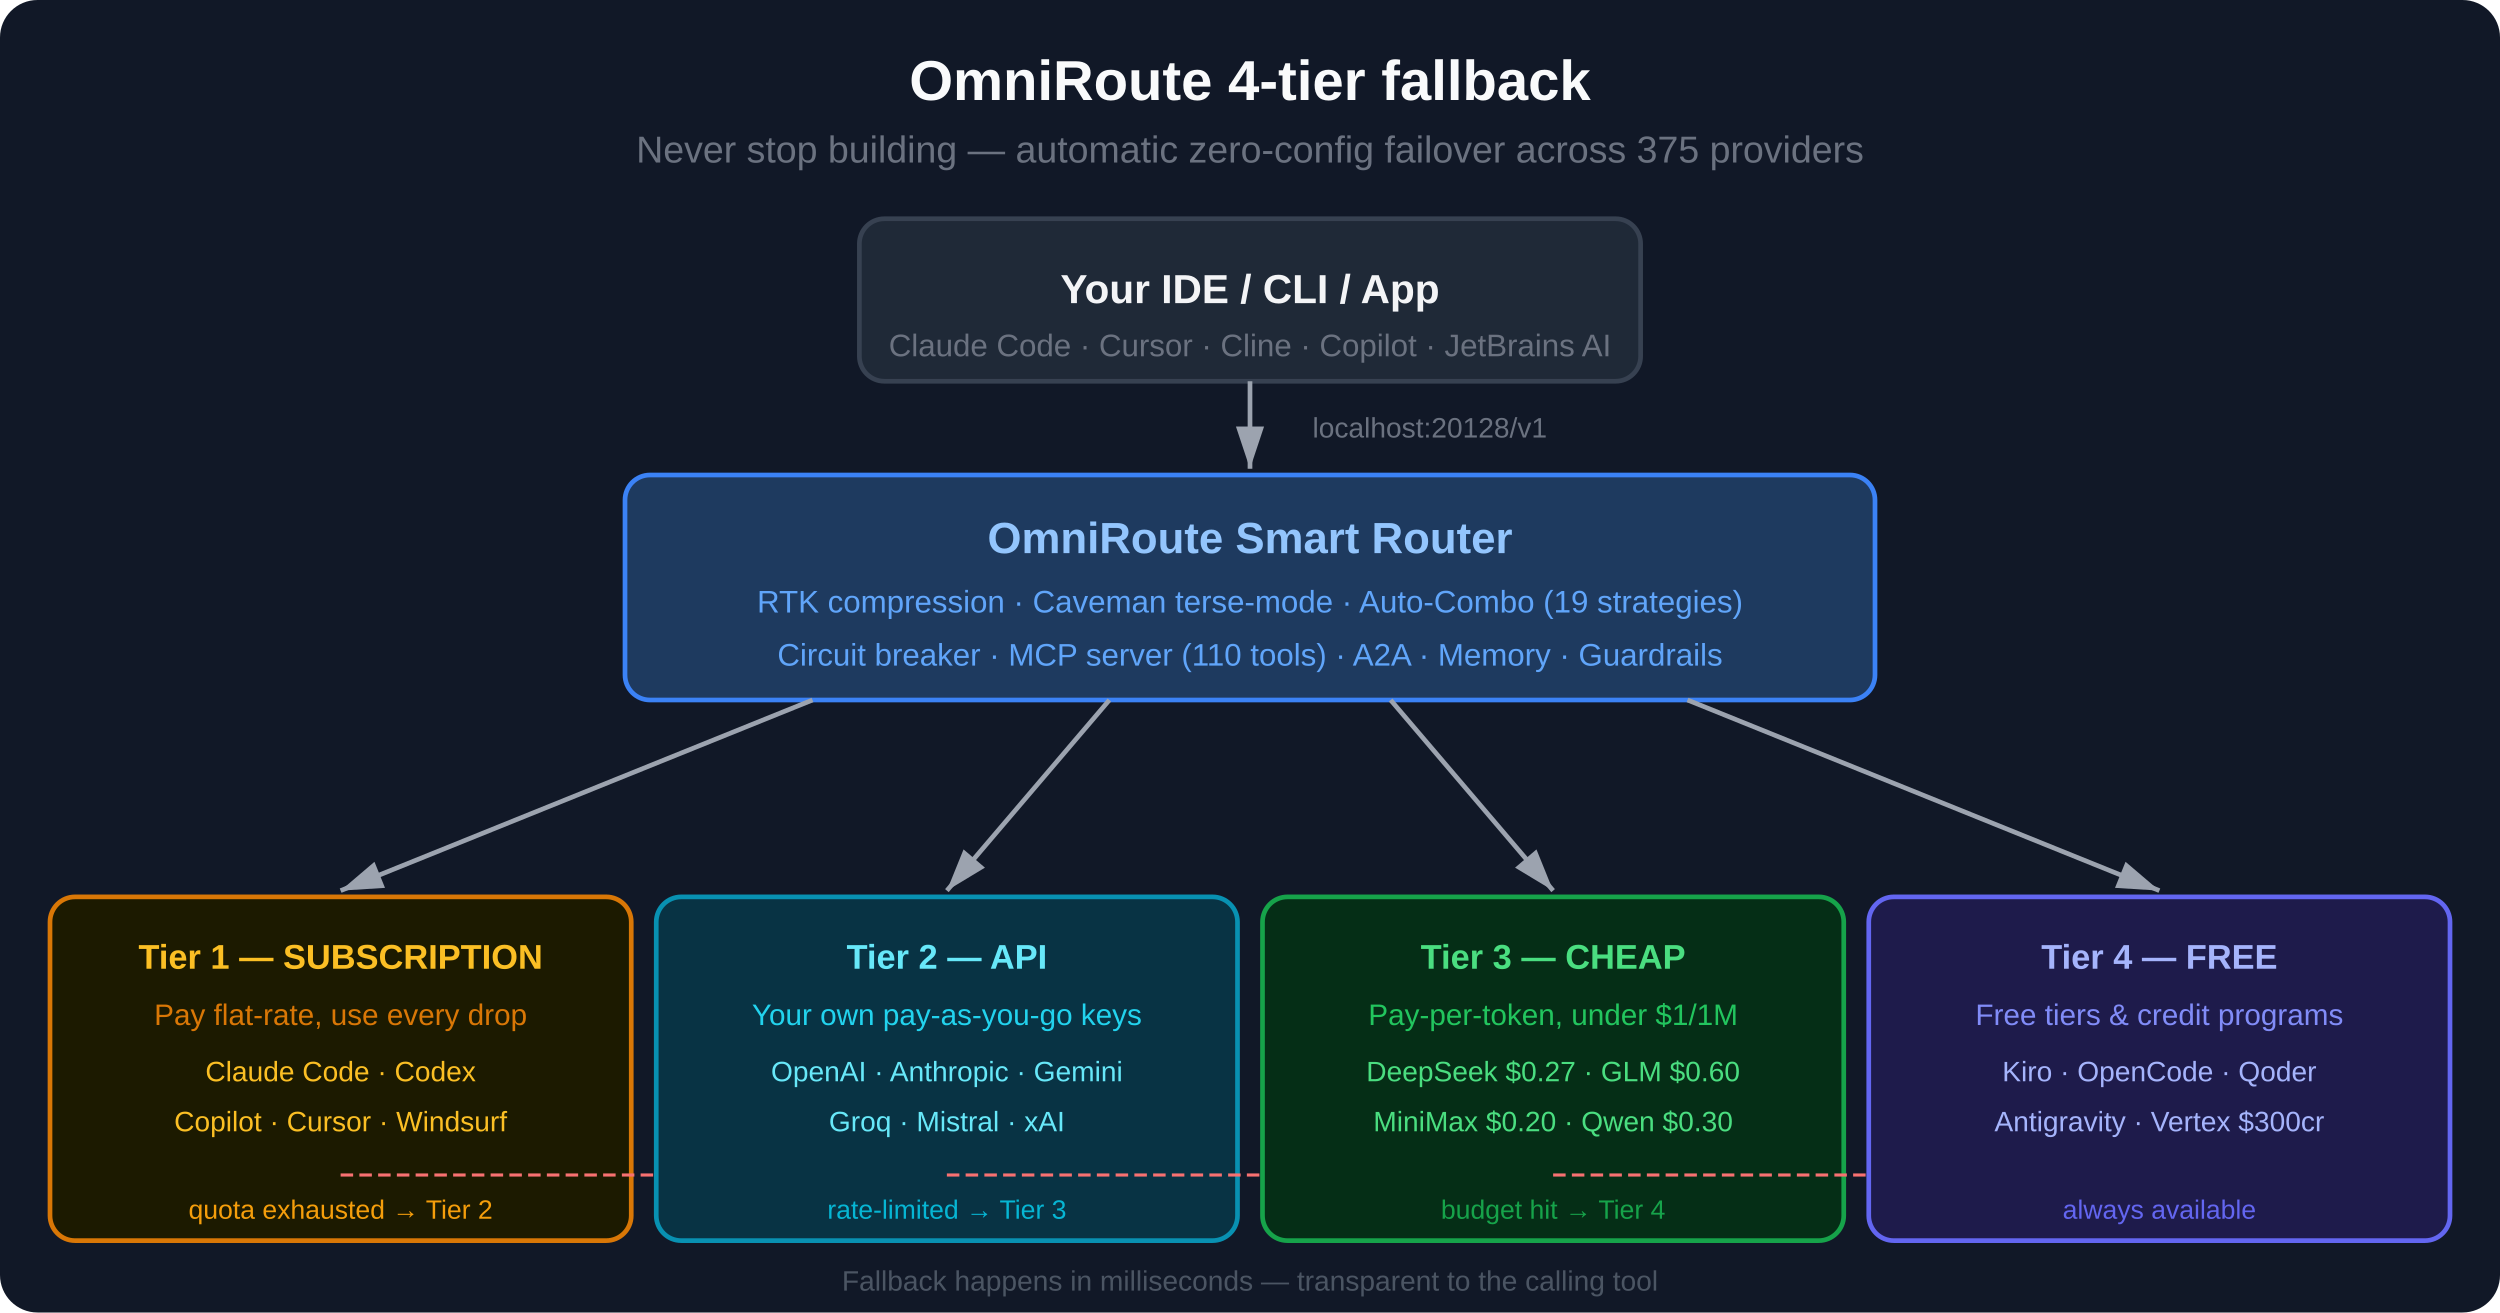
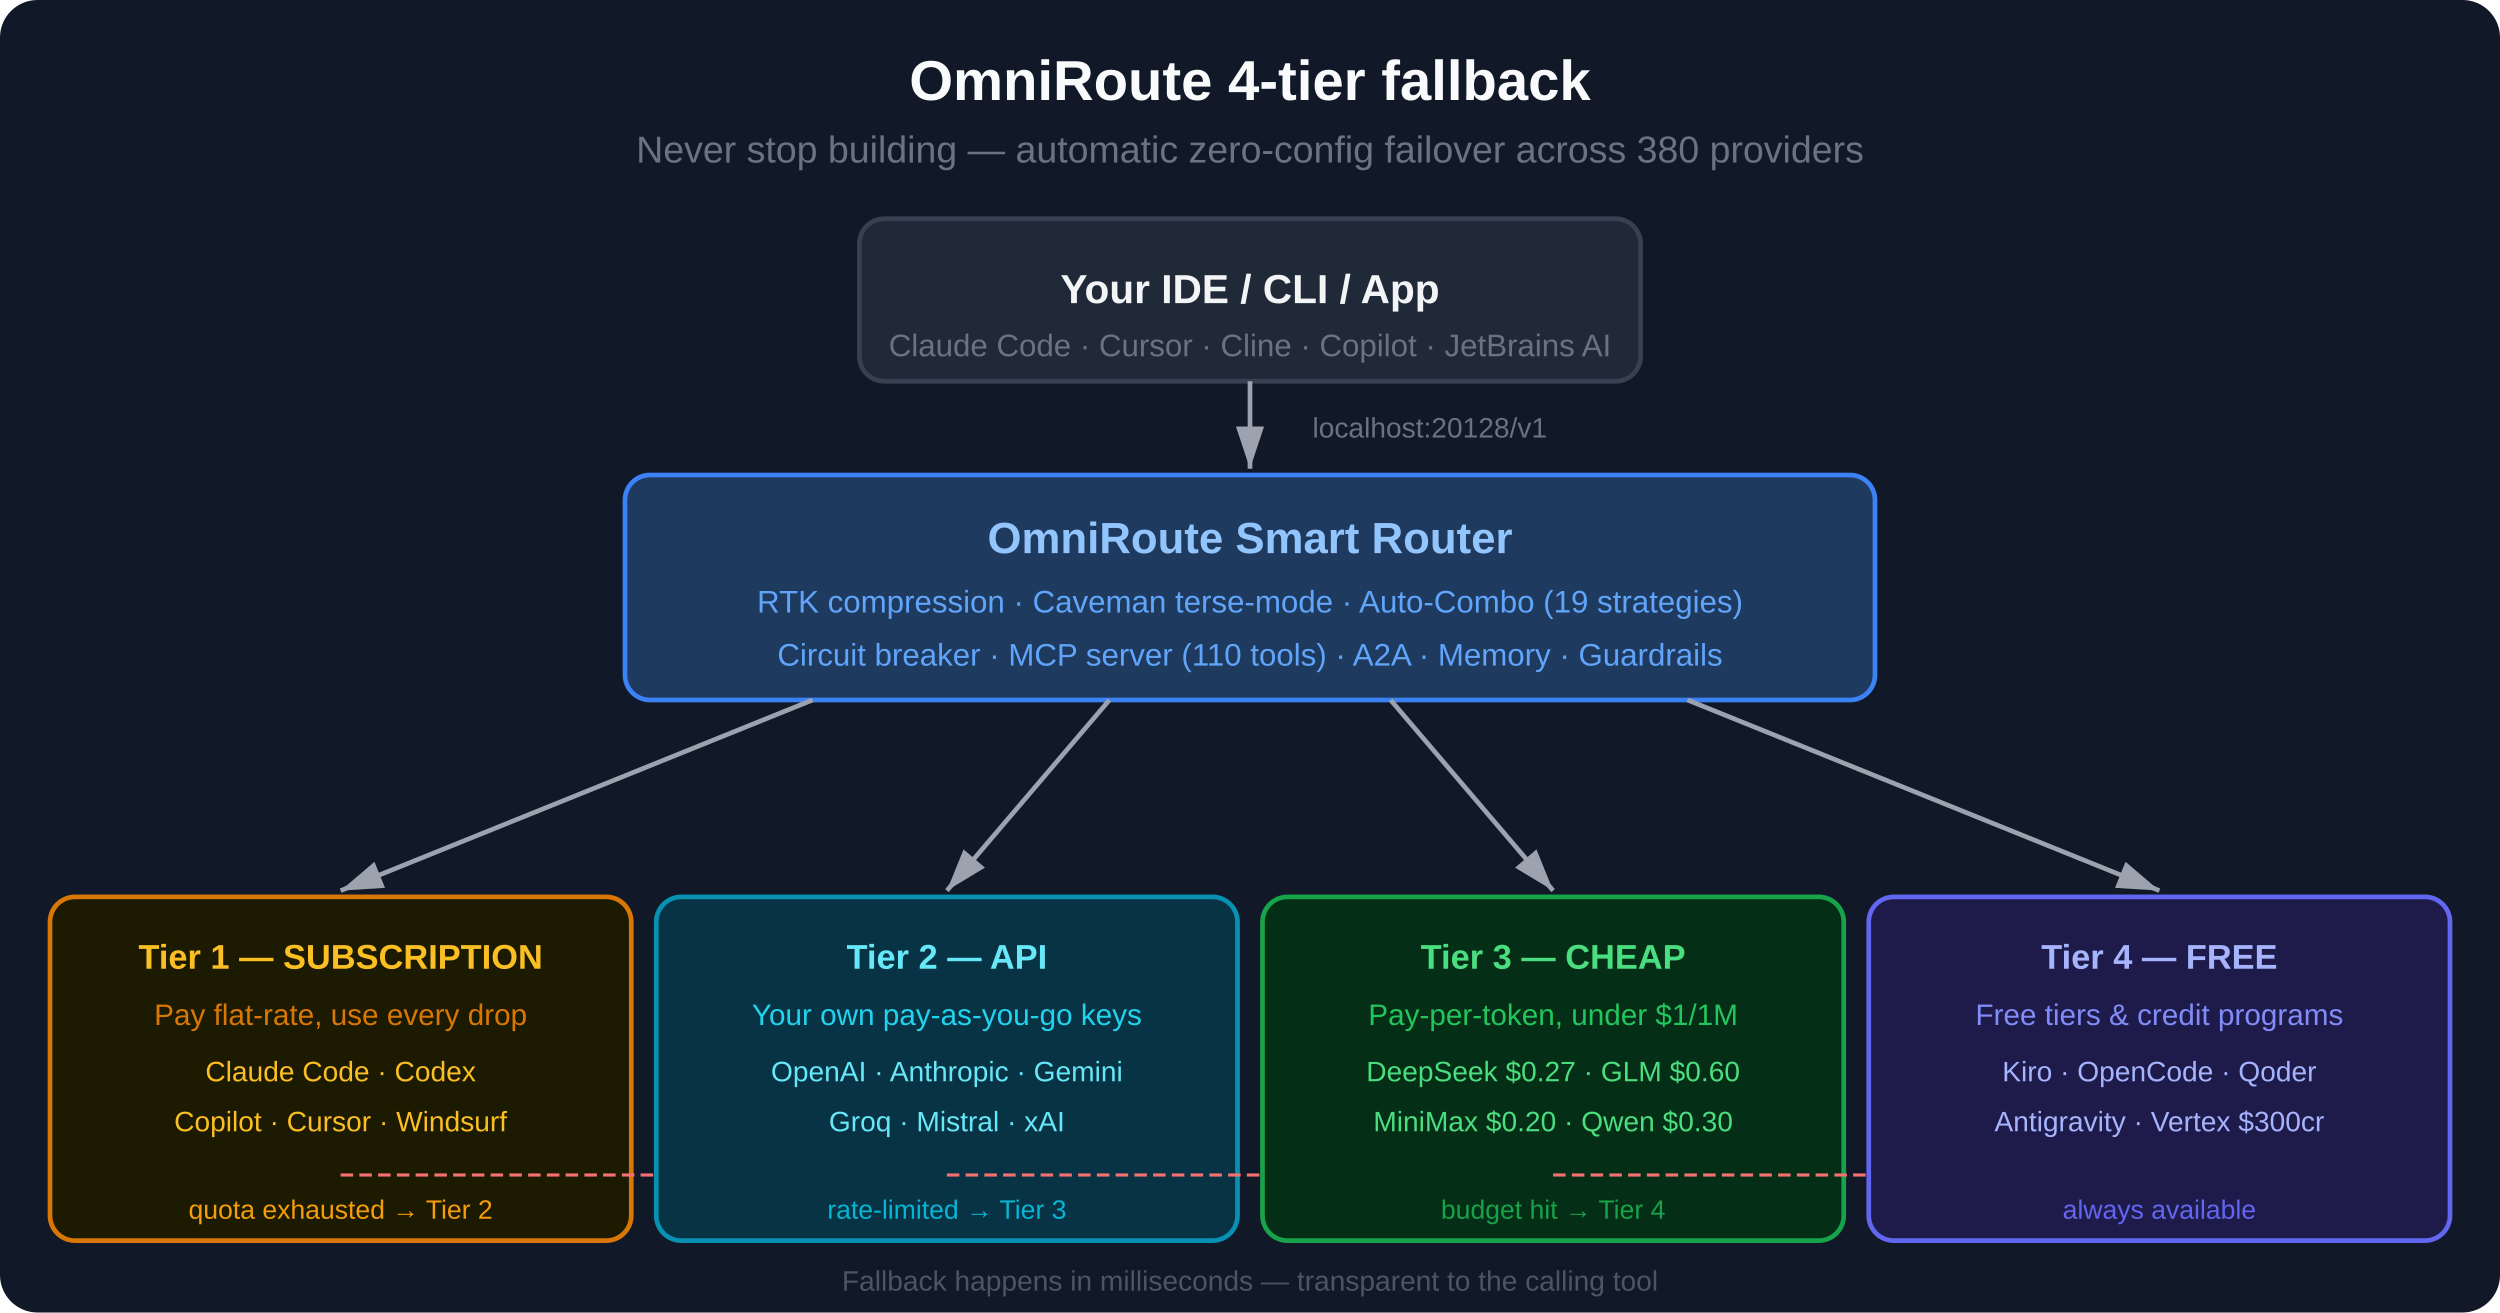
- <svg xmlns="http://www.w3.org/2000/svg" viewBox="0 0 800 420" font-family="system-ui, -apple-system, Segoe UI, Arial, Helvetica, sans-serif" role="img" aria-label="OmniRoute 4-tier fallback: your IDE or CLI calls one local endpoint and the OmniRoute Smart Router fails over across 375 providers in 4 tiers — Tier 1 Subscription, Tier 2 API, Tier 3 Cheap, Tier 4 Free.">
+ <svg xmlns="http://www.w3.org/2000/svg" viewBox="0 0 800 420" font-family="system-ui, -apple-system, Segoe UI, Arial, Helvetica, sans-serif" role="img" aria-label="OmniRoute 4-tier fallback: your IDE or CLI calls one local endpoint and the OmniRoute Smart Router fails over across 380 providers in 4 tiers — Tier 1 Subscription, Tier 2 API, Tier 3 Cheap, Tier 4 Free.">
  <defs>
    <marker id="arrow-dark" markerWidth="10" markerHeight="10" refX="9" refY="3" orient="auto">
      <path d="M0,0 L0,6 L9,3 z" fill="#9ca3af" />
    </marker>
    <marker id="arrow-fallback-dark" markerWidth="10" markerHeight="10" refX="9" refY="3" orient="auto">
      <path d="M0,0 L0,6 L9,3 z" fill="#f87171" />
    </marker>
  </defs>
  <rect width="800" height="420" fill="#111827" rx="12" />
  <text x="400" y="32" text-anchor="middle" font-size="18" font-weight="700" fill="#f9fafb">OmniRoute 4-tier fallback</text>
-   <text x="400" y="52" text-anchor="middle" font-size="12" fill="#6b7280">Never stop building — automatic zero-config failover across 375 providers</text>
+   <text x="400" y="52" text-anchor="middle" font-size="12" fill="#6b7280">Never stop building — automatic zero-config failover across 380 providers</text>
  <rect x="275" y="70" width="250" height="52" rx="8" fill="#1f2937" stroke="#374151" stroke-width="1.5" />
  <text x="400" y="97" text-anchor="middle" font-size="13" font-weight="600" fill="#f3f4f6">Your IDE / CLI / App</text>
  <text x="400" y="114" text-anchor="middle" font-size="10" fill="#6b7280">Claude Code · Cursor · Cline · Copilot · JetBrains AI</text>
  <line x1="400" y1="122" x2="400" y2="150" stroke="#9ca3af" stroke-width="1.5" marker-end="url(#arrow-dark)" />
  <text x="420" y="140" font-size="9" fill="#6b7280">localhost:20128/v1</text>
  <rect x="200" y="152" width="400" height="72" rx="8" fill="#1e3a5f" stroke="#3b82f6" stroke-width="1.5" />
  <text x="400" y="177" text-anchor="middle" font-size="14" font-weight="700" fill="#93c5fd">OmniRoute Smart Router</text>
  <text x="400" y="196" text-anchor="middle" font-size="10" fill="#60a5fa">RTK compression · Caveman terse-mode · Auto-Combo (19 strategies)</text>
  <text x="400" y="213" text-anchor="middle" font-size="10" fill="#60a5fa">Circuit breaker · MCP server (110 tools) · A2A · Memory · Guardrails</text>
  <line x1="260" y1="224" x2="109" y2="285" stroke="#9ca3af" stroke-width="1.5" marker-end="url(#arrow-dark)" />
  <line x1="355" y1="224" x2="303" y2="285" stroke="#9ca3af" stroke-width="1.5" marker-end="url(#arrow-dark)" />
  <line x1="445" y1="224" x2="497" y2="285" stroke="#9ca3af" stroke-width="1.5" marker-end="url(#arrow-dark)" />
  <line x1="540" y1="224" x2="691" y2="285" stroke="#9ca3af" stroke-width="1.5" marker-end="url(#arrow-dark)" />
  <rect x="16" y="287" width="186" height="110" rx="8" fill="#1c1a00" stroke="#d97706" stroke-width="1.5" />
  <text x="109" y="310" text-anchor="middle" font-size="11" font-weight="700" fill="#fbbf24">Tier 1 — SUBSCRIPTION</text>
  <text x="109" y="328" text-anchor="middle" font-size="9.5" fill="#d97706">Pay flat-rate, use every drop</text>
  <text x="109" y="346" text-anchor="middle" font-size="9" fill="#fbbf24">Claude Code · Codex</text>
  <text x="109" y="362" text-anchor="middle" font-size="9" fill="#fbbf24">Copilot · Cursor · Windsurf</text>
  <text x="109" y="390" text-anchor="middle" font-size="8.5" fill="#f59e0b">quota exhausted → Tier 2</text>
  <line x1="109" y1="376" x2="240" y2="376" stroke="#f87171" stroke-width="1" stroke-dasharray="4,2" marker-end="url(#arrow-fallback-dark)" />
  <rect x="210" y="287" width="186" height="110" rx="8" fill="#083344" stroke="#0891b2" stroke-width="1.5" />
  <text x="303" y="310" text-anchor="middle" font-size="11" font-weight="700" fill="#67e8f9">Tier 2 — API</text>
  <text x="303" y="328" text-anchor="middle" font-size="9.5" fill="#22d3ee">Your own pay-as-you-go keys</text>
  <text x="303" y="346" text-anchor="middle" font-size="9" fill="#67e8f9">OpenAI · Anthropic · Gemini</text>
  <text x="303" y="362" text-anchor="middle" font-size="9" fill="#67e8f9">Groq · Mistral · xAI</text>
  <text x="303" y="390" text-anchor="middle" font-size="8.5" fill="#06b6d4">rate-limited → Tier 3</text>
  <line x1="303" y1="376" x2="434" y2="376" stroke="#f87171" stroke-width="1" stroke-dasharray="4,2" marker-end="url(#arrow-fallback-dark)" />
  <rect x="404" y="287" width="186" height="110" rx="8" fill="#052e16" stroke="#16a34a" stroke-width="1.5" />
  <text x="497" y="310" text-anchor="middle" font-size="11" font-weight="700" fill="#4ade80">Tier 3 — CHEAP</text>
  <text x="497" y="328" text-anchor="middle" font-size="9.5" fill="#22c55e">Pay-per-token, under $1/1M</text>
  <text x="497" y="346" text-anchor="middle" font-size="9" fill="#4ade80">DeepSeek $0.27 · GLM $0.60</text>
  <text x="497" y="362" text-anchor="middle" font-size="9" fill="#4ade80">MiniMax $0.20 · Qwen $0.30</text>
  <text x="497" y="390" text-anchor="middle" font-size="8.5" fill="#16a34a">budget hit → Tier 4</text>
  <line x1="497" y1="376" x2="628" y2="376" stroke="#f87171" stroke-width="1" stroke-dasharray="4,2" marker-end="url(#arrow-fallback-dark)" />
  <rect x="598" y="287" width="186" height="110" rx="8" fill="#1e1b4b" stroke="#6366f1" stroke-width="1.5" />
  <text x="691" y="310" text-anchor="middle" font-size="11" font-weight="700" fill="#a5b4fc">Tier 4 — FREE</text>
  <text x="691" y="328" text-anchor="middle" font-size="9.5" fill="#818cf8">Free tiers &amp; credit programs</text>
  <text x="691" y="346" text-anchor="middle" font-size="9" fill="#a5b4fc">Kiro · OpenCode · Qoder</text>
  <text x="691" y="362" text-anchor="middle" font-size="9" fill="#a5b4fc">Antigravity · Vertex $300cr</text>
  <text x="691" y="390" text-anchor="middle" font-size="8.5" fill="#6366f1">always available</text>
  <text x="400" y="413" text-anchor="middle" font-size="9" fill="#4b5563">Fallback happens in milliseconds — transparent to the calling tool</text>
</svg>
